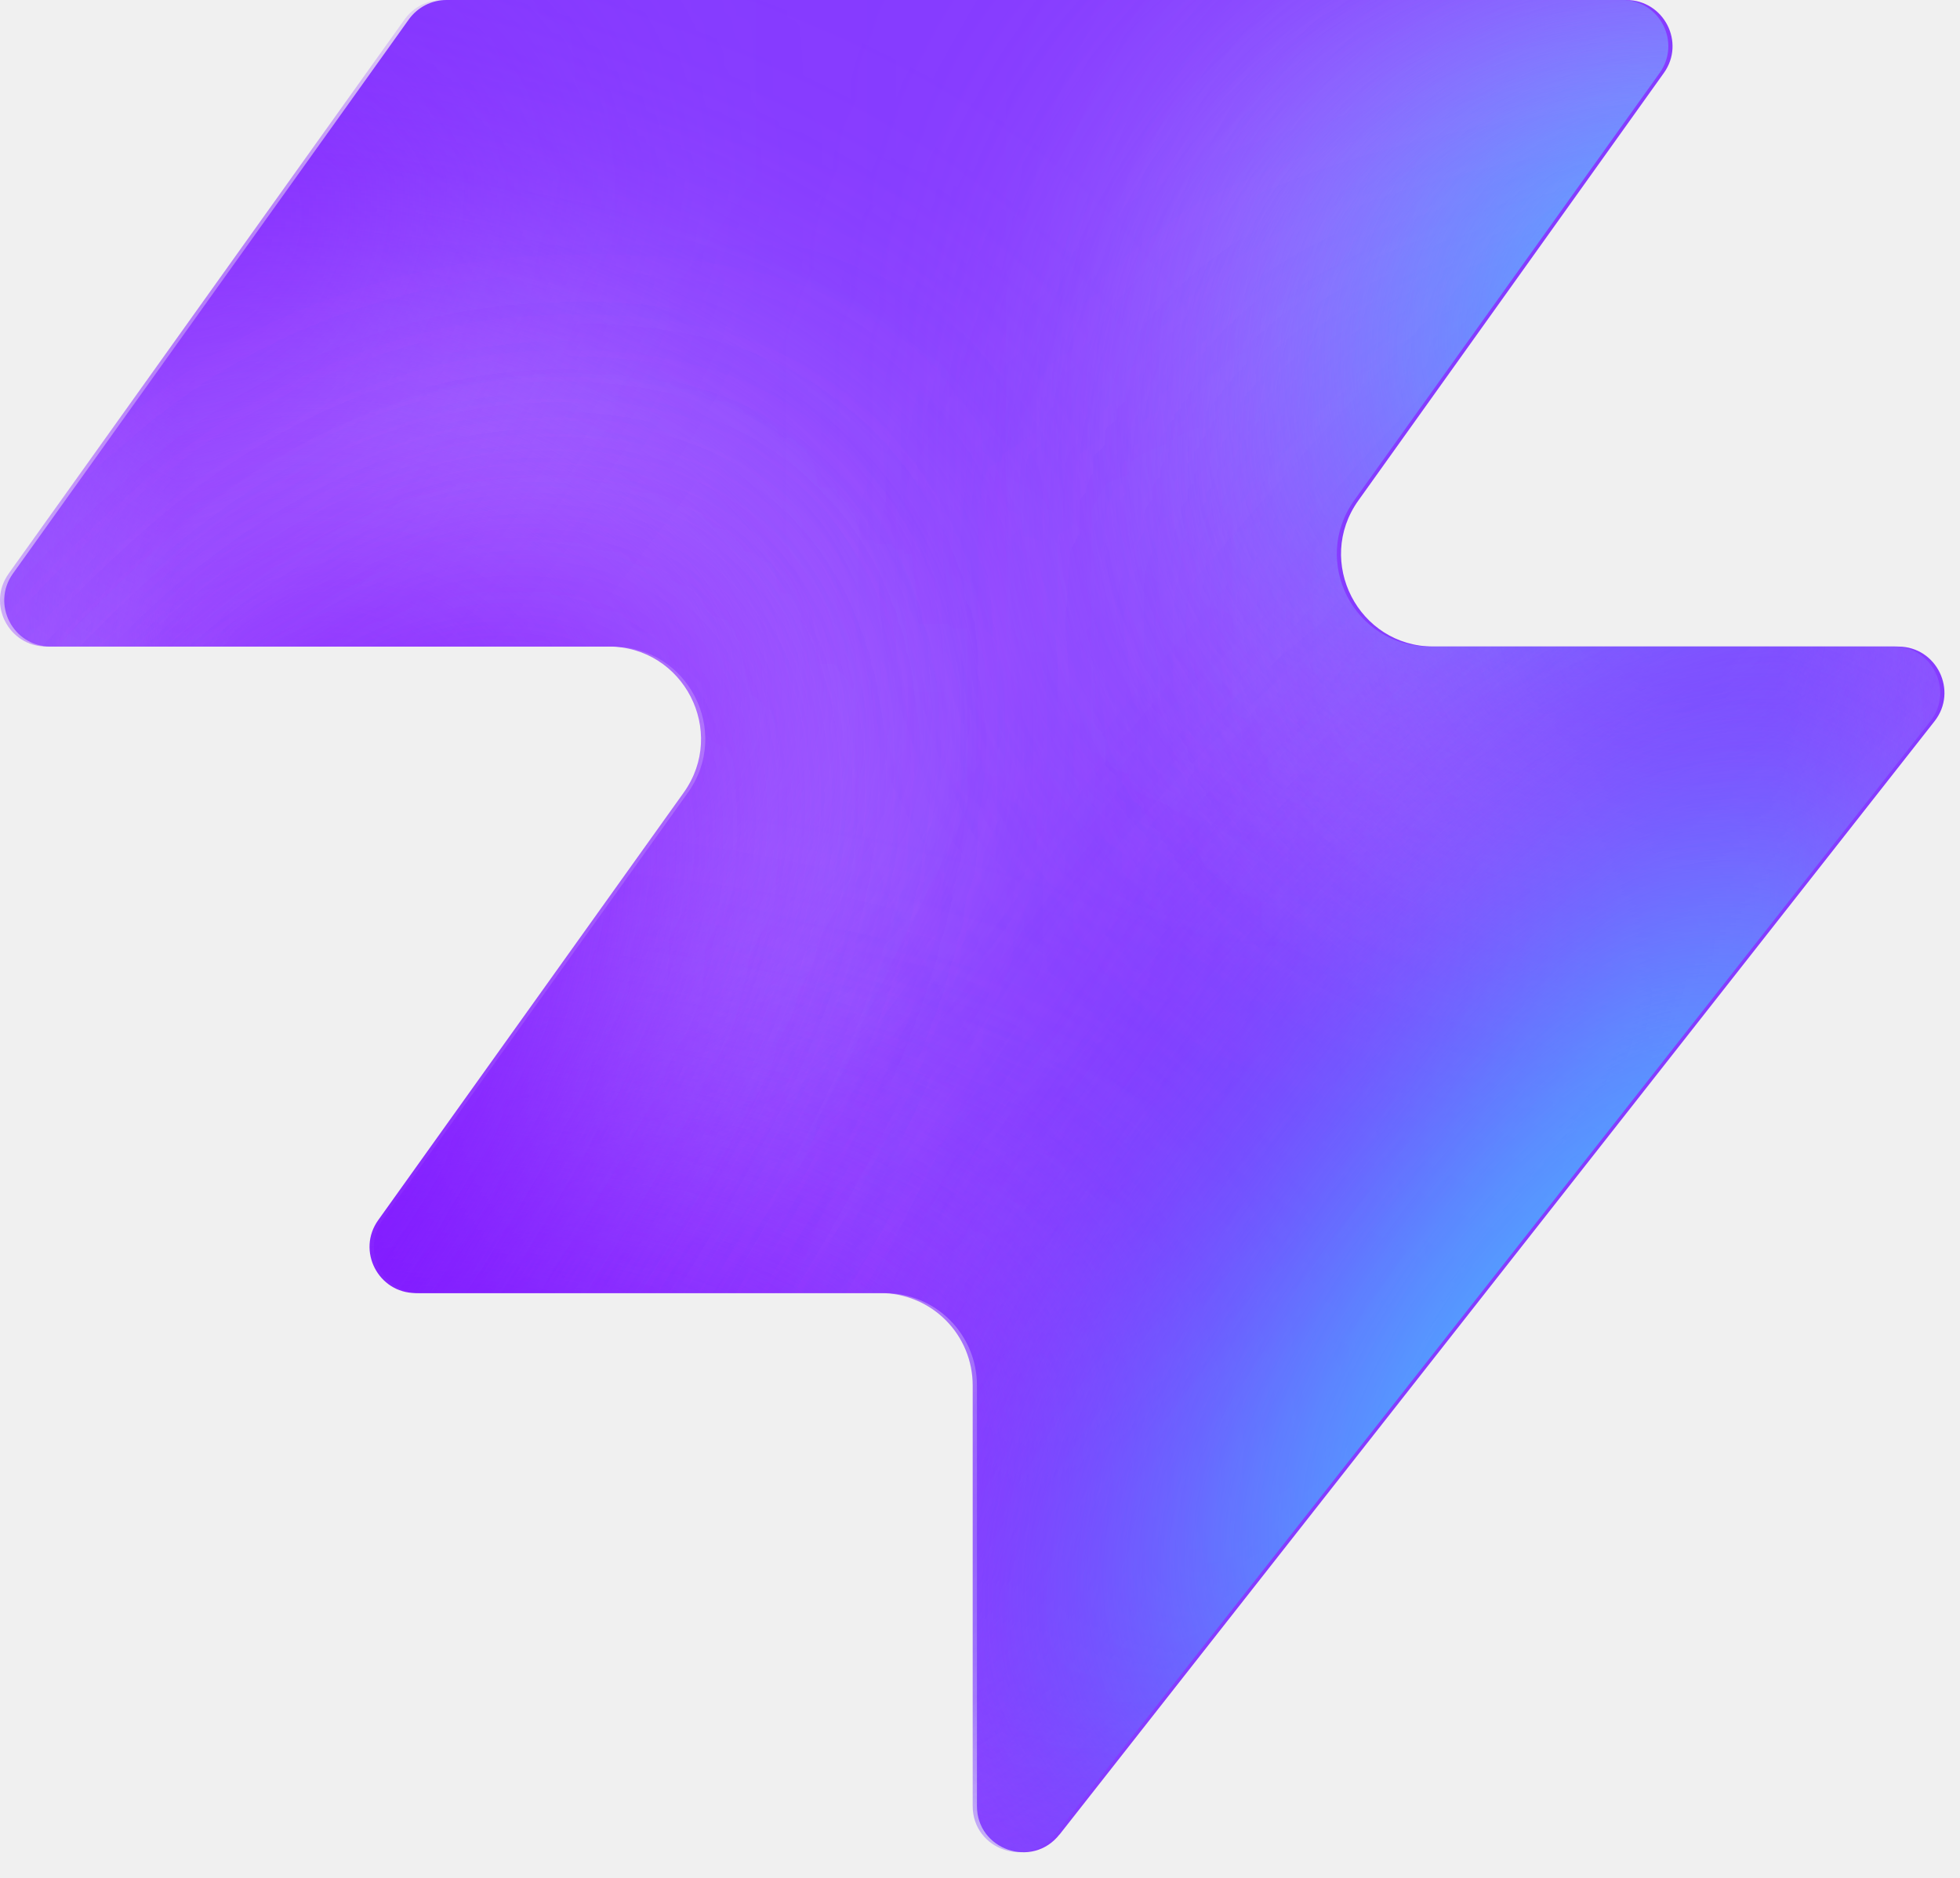
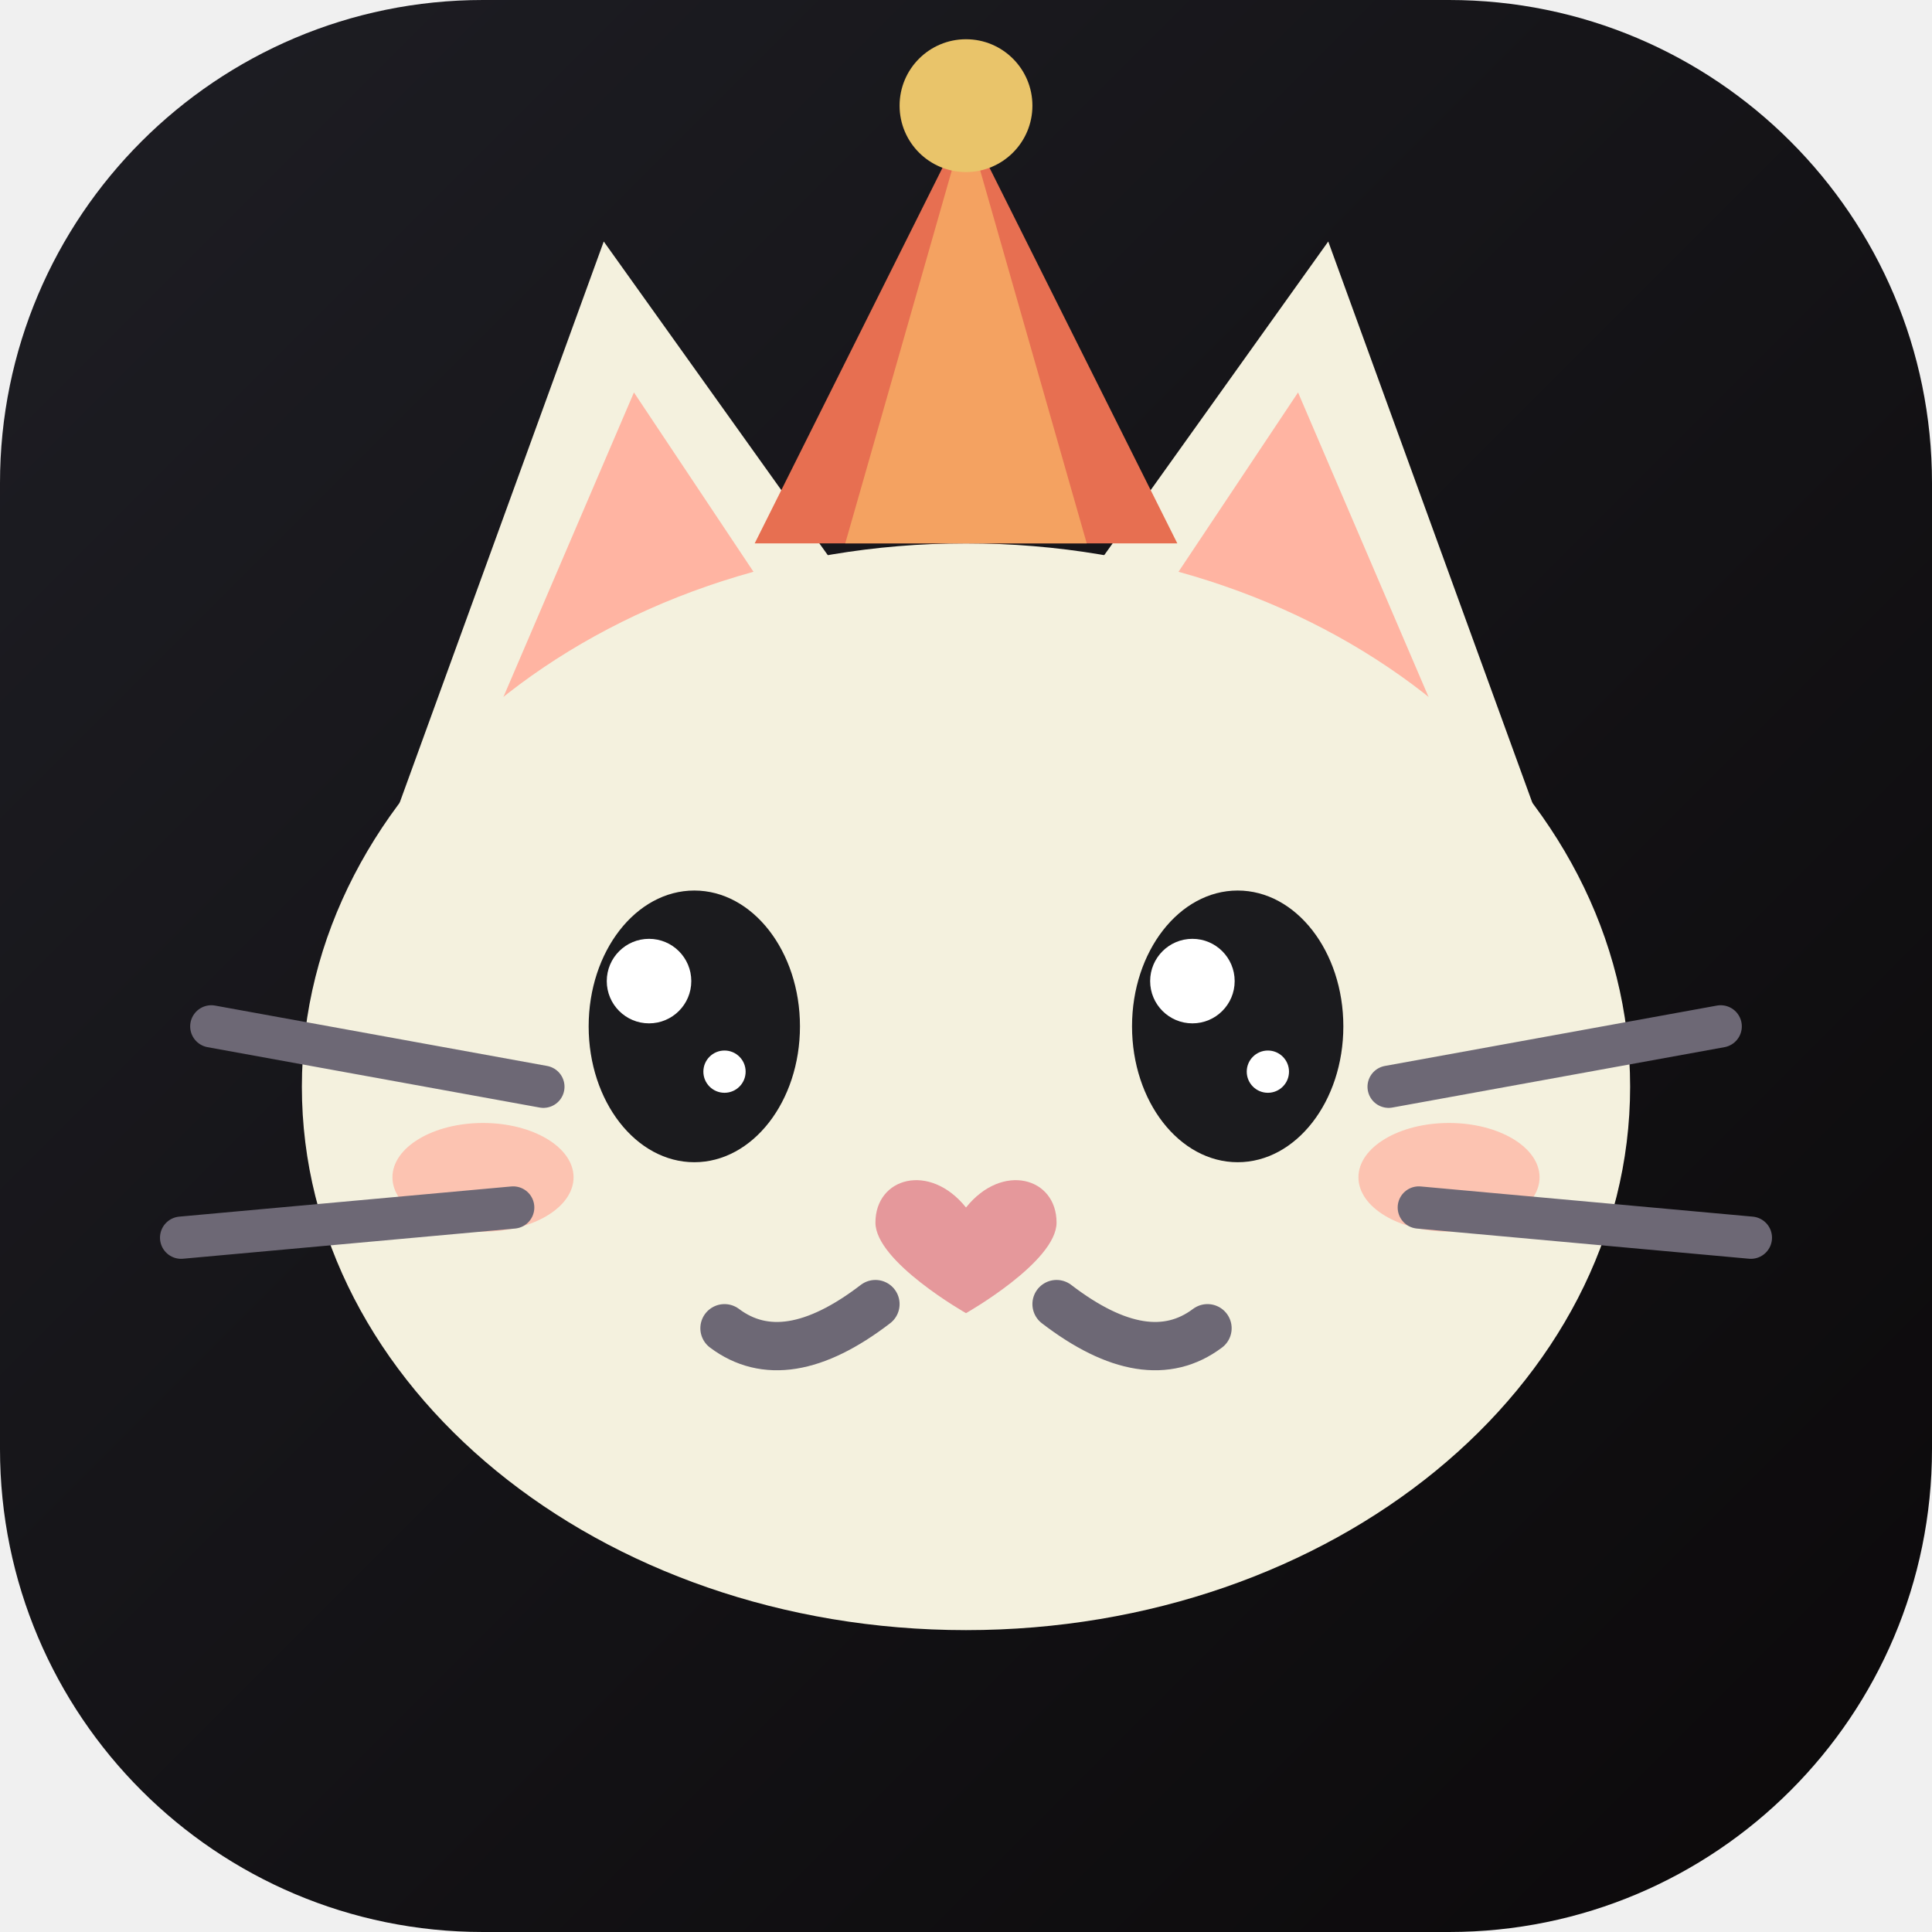
- <svg xmlns="http://www.w3.org/2000/svg" width="48" height="46" fill="none" viewBox="0 0 48 46">
-   <path fill="#863bff" d="M25.946 44.938c-.664.845-2.021.375-2.021-.698V33.937a2.26 2.26 0 0 0-2.262-2.262H10.287c-.92 0-1.456-1.04-.92-1.788l7.48-10.471c1.07-1.497 0-3.578-1.842-3.578H1.237c-.92 0-1.456-1.04-.92-1.788L10.013.474c.214-.297.556-.474.92-.474h28.894c.92 0 1.456 1.04.92 1.788l-7.48 10.471c-1.07 1.498 0 3.579 1.842 3.579h11.377c.943 0 1.473 1.088.89 1.83L25.947 44.94z" style="fill:#863bff;fill:color(display-p3 .525 .23 1);fill-opacity:1" />
-   <mask id="a" width="48" height="46" x="0" y="0" maskUnits="userSpaceOnUse" style="mask-type:alpha">
-     <path fill="#000" d="M25.842 44.938c-.664.844-2.021.375-2.021-.698V33.937a2.26 2.26 0 0 0-2.262-2.262H10.183c-.92 0-1.456-1.04-.92-1.788l7.48-10.471c1.07-1.498 0-3.579-1.842-3.579H1.133c-.92 0-1.456-1.04-.92-1.787L9.91.473c.214-.297.556-.474.92-.474h28.894c.92 0 1.456 1.04.92 1.788l-7.48 10.471c-1.07 1.498 0 3.578 1.842 3.578h11.377c.943 0 1.473 1.088.89 1.832L25.843 44.94z" style="fill:#000;fill-opacity:1" />
-   </mask>
-   <g mask="url(#a)">
-     <g filter="url(#b)">
-       <ellipse cx="5.508" cy="14.704" fill="#ede6ff" rx="5.508" ry="14.704" style="fill:#ede6ff;fill:color(display-p3 .927 .903 1);fill-opacity:1" transform="matrix(.00324 1 1 -.00324 -4.47 31.516)" />
-     </g>
-     <g filter="url(#c)">
-       <ellipse cx="10.399" cy="29.851" fill="#ede6ff" rx="10.399" ry="29.851" style="fill:#ede6ff;fill:color(display-p3 .927 .903 1);fill-opacity:1" transform="matrix(.00324 1 1 -.00324 -39.328 7.883)" />
-     </g>
-     <g filter="url(#d)">
-       <ellipse cx="5.508" cy="30.487" fill="#7e14ff" rx="5.508" ry="30.487" style="fill:#7e14ff;fill:color(display-p3 .492 .077 1);fill-opacity:1" transform="rotate(89.814 -25.913 -14.639)scale(1 -1)" />
-     </g>
-     <g filter="url(#e)">
-       <ellipse cx="5.508" cy="30.599" fill="#7e14ff" rx="5.508" ry="30.599" style="fill:#7e14ff;fill:color(display-p3 .492 .077 1);fill-opacity:1" transform="rotate(89.814 -32.644 -3.334)scale(1 -1)" />
-     </g>
-     <g filter="url(#f)">
-       <ellipse cx="5.508" cy="30.599" fill="#7e14ff" rx="5.508" ry="30.599" style="fill:#7e14ff;fill:color(display-p3 .492 .077 1);fill-opacity:1" transform="matrix(.00324 1 1 -.00324 -34.34 30.47)" />
-     </g>
-     <g filter="url(#g)">
-       <ellipse cx="14.072" cy="22.078" fill="#ede6ff" rx="14.072" ry="22.078" style="fill:#ede6ff;fill:color(display-p3 .927 .903 1);fill-opacity:1" transform="rotate(93.35 24.506 48.493)scale(-1 1)" />
-     </g>
-     <g filter="url(#h)">
-       <ellipse cx="3.47" cy="21.501" fill="#7e14ff" rx="3.47" ry="21.501" style="fill:#7e14ff;fill:color(display-p3 .492 .077 1);fill-opacity:1" transform="rotate(89.009 28.708 47.59)scale(-1 1)" />
-     </g>
-     <g filter="url(#i)">
-       <ellipse cx="3.47" cy="21.501" fill="#7e14ff" rx="3.47" ry="21.501" style="fill:#7e14ff;fill:color(display-p3 .492 .077 1);fill-opacity:1" transform="rotate(89.009 28.708 47.59)scale(-1 1)" />
-     </g>
-     <g filter="url(#j)">
-       <ellipse cx=".387" cy="8.972" fill="#7e14ff" rx="4.407" ry="29.108" style="fill:#7e14ff;fill:color(display-p3 .492 .077 1);fill-opacity:1" transform="rotate(39.51 .387 8.972)" />
-     </g>
-     <g filter="url(#k)">
-       <ellipse cx="47.523" cy="-6.092" fill="#7e14ff" rx="4.407" ry="29.108" style="fill:#7e14ff;fill:color(display-p3 .492 .077 1);fill-opacity:1" transform="rotate(37.892 47.523 -6.092)" />
-     </g>
-     <g filter="url(#l)">
-       <ellipse cx="41.412" cy="6.333" fill="#47bfff" rx="5.971" ry="9.665" style="fill:#47bfff;fill:color(display-p3 .28 .748 1);fill-opacity:1" transform="rotate(37.892 41.412 6.333)" />
-     </g>
-     <g filter="url(#m)">
-       <ellipse cx="-1.879" cy="38.332" fill="#7e14ff" rx="4.407" ry="29.108" style="fill:#7e14ff;fill:color(display-p3 .492 .077 1);fill-opacity:1" transform="rotate(37.892 -1.88 38.332)" />
-     </g>
-     <g filter="url(#n)">
-       <ellipse cx="-1.879" cy="38.332" fill="#7e14ff" rx="4.407" ry="29.108" style="fill:#7e14ff;fill:color(display-p3 .492 .077 1);fill-opacity:1" transform="rotate(37.892 -1.88 38.332)" />
-     </g>
-     <g filter="url(#o)">
-       <ellipse cx="35.651" cy="29.907" fill="#7e14ff" rx="4.407" ry="29.108" style="fill:#7e14ff;fill:color(display-p3 .492 .077 1);fill-opacity:1" transform="rotate(37.892 35.651 29.907)" />
-     </g>
-     <g filter="url(#p)">
-       <ellipse cx="38.418" cy="32.4" fill="#47bfff" rx="5.971" ry="15.297" style="fill:#47bfff;fill:color(display-p3 .28 .748 1);fill-opacity:1" transform="rotate(37.892 38.418 32.4)" />
-     </g>
-   </g>
+ <svg xmlns="http://www.w3.org/2000/svg" viewBox="0 0 64 64" width="64" height="64">
  <defs>
-     <filter id="b" width="60.045" height="41.654" x="-19.77" y="16.149" color-interpolation-filters="sRGB" filterUnits="userSpaceOnUse">
-       <feFlood flood-opacity="0" result="BackgroundImageFix" />
-       <feBlend in="SourceGraphic" in2="BackgroundImageFix" result="shape" />
-       <feGaussianBlur result="effect1_foregroundBlur_2002_17158" stdDeviation="7.659" />
-     </filter>
-     <filter id="c" width="90.34" height="51.437" x="-54.613" y="-7.533" color-interpolation-filters="sRGB" filterUnits="userSpaceOnUse">
-       <feFlood flood-opacity="0" result="BackgroundImageFix" />
-       <feBlend in="SourceGraphic" in2="BackgroundImageFix" result="shape" />
-       <feGaussianBlur result="effect1_foregroundBlur_2002_17158" stdDeviation="7.659" />
-     </filter>
-     <filter id="d" width="79.355" height="29.4" x="-49.64" y="2.03" color-interpolation-filters="sRGB" filterUnits="userSpaceOnUse">
-       <feFlood flood-opacity="0" result="BackgroundImageFix" />
-       <feBlend in="SourceGraphic" in2="BackgroundImageFix" result="shape" />
-       <feGaussianBlur result="effect1_foregroundBlur_2002_17158" stdDeviation="4.596" />
-     </filter>
-     <filter id="e" width="79.579" height="29.4" x="-45.045" y="20.029" color-interpolation-filters="sRGB" filterUnits="userSpaceOnUse">
-       <feFlood flood-opacity="0" result="BackgroundImageFix" />
-       <feBlend in="SourceGraphic" in2="BackgroundImageFix" result="shape" />
-       <feGaussianBlur result="effect1_foregroundBlur_2002_17158" stdDeviation="4.596" />
-     </filter>
-     <filter id="f" width="79.579" height="29.4" x="-43.513" y="21.178" color-interpolation-filters="sRGB" filterUnits="userSpaceOnUse">
-       <feFlood flood-opacity="0" result="BackgroundImageFix" />
-       <feBlend in="SourceGraphic" in2="BackgroundImageFix" result="shape" />
-       <feGaussianBlur result="effect1_foregroundBlur_2002_17158" stdDeviation="4.596" />
-     </filter>
-     <filter id="g" width="74.749" height="58.852" x="15.756" y="-17.901" color-interpolation-filters="sRGB" filterUnits="userSpaceOnUse">
-       <feFlood flood-opacity="0" result="BackgroundImageFix" />
-       <feBlend in="SourceGraphic" in2="BackgroundImageFix" result="shape" />
-       <feGaussianBlur result="effect1_foregroundBlur_2002_17158" stdDeviation="7.659" />
-     </filter>
-     <filter id="h" width="61.377" height="25.362" x="23.548" y="2.284" color-interpolation-filters="sRGB" filterUnits="userSpaceOnUse">
-       <feFlood flood-opacity="0" result="BackgroundImageFix" />
-       <feBlend in="SourceGraphic" in2="BackgroundImageFix" result="shape" />
-       <feGaussianBlur result="effect1_foregroundBlur_2002_17158" stdDeviation="4.596" />
-     </filter>
-     <filter id="i" width="61.377" height="25.362" x="23.548" y="2.284" color-interpolation-filters="sRGB" filterUnits="userSpaceOnUse">
-       <feFlood flood-opacity="0" result="BackgroundImageFix" />
-       <feBlend in="SourceGraphic" in2="BackgroundImageFix" result="shape" />
-       <feGaussianBlur result="effect1_foregroundBlur_2002_17158" stdDeviation="4.596" />
-     </filter>
-     <filter id="j" width="56.045" height="63.649" x="-27.636" y="-22.853" color-interpolation-filters="sRGB" filterUnits="userSpaceOnUse">
-       <feFlood flood-opacity="0" result="BackgroundImageFix" />
-       <feBlend in="SourceGraphic" in2="BackgroundImageFix" result="shape" />
-       <feGaussianBlur result="effect1_foregroundBlur_2002_17158" stdDeviation="4.596" />
-     </filter>
-     <filter id="k" width="54.814" height="64.646" x="20.116" y="-38.415" color-interpolation-filters="sRGB" filterUnits="userSpaceOnUse">
-       <feFlood flood-opacity="0" result="BackgroundImageFix" />
-       <feBlend in="SourceGraphic" in2="BackgroundImageFix" result="shape" />
-       <feGaussianBlur result="effect1_foregroundBlur_2002_17158" stdDeviation="4.596" />
-     </filter>
-     <filter id="l" width="33.541" height="35.313" x="24.641" y="-11.323" color-interpolation-filters="sRGB" filterUnits="userSpaceOnUse">
-       <feFlood flood-opacity="0" result="BackgroundImageFix" />
-       <feBlend in="SourceGraphic" in2="BackgroundImageFix" result="shape" />
-       <feGaussianBlur result="effect1_foregroundBlur_2002_17158" stdDeviation="4.596" />
-     </filter>
-     <filter id="m" width="54.814" height="64.646" x="-29.286" y="6.009" color-interpolation-filters="sRGB" filterUnits="userSpaceOnUse">
-       <feFlood flood-opacity="0" result="BackgroundImageFix" />
-       <feBlend in="SourceGraphic" in2="BackgroundImageFix" result="shape" />
-       <feGaussianBlur result="effect1_foregroundBlur_2002_17158" stdDeviation="4.596" />
-     </filter>
-     <filter id="n" width="54.814" height="64.646" x="-29.286" y="6.009" color-interpolation-filters="sRGB" filterUnits="userSpaceOnUse">
-       <feFlood flood-opacity="0" result="BackgroundImageFix" />
-       <feBlend in="SourceGraphic" in2="BackgroundImageFix" result="shape" />
-       <feGaussianBlur result="effect1_foregroundBlur_2002_17158" stdDeviation="4.596" />
-     </filter>
-     <filter id="o" width="54.814" height="64.646" x="8.244" y="-2.416" color-interpolation-filters="sRGB" filterUnits="userSpaceOnUse">
-       <feFlood flood-opacity="0" result="BackgroundImageFix" />
-       <feBlend in="SourceGraphic" in2="BackgroundImageFix" result="shape" />
-       <feGaussianBlur result="effect1_foregroundBlur_2002_17158" stdDeviation="4.596" />
-     </filter>
-     <filter id="p" width="39.409" height="43.623" x="18.713" y="10.588" color-interpolation-filters="sRGB" filterUnits="userSpaceOnUse">
-       <feFlood flood-opacity="0" result="BackgroundImageFix" />
-       <feBlend in="SourceGraphic" in2="BackgroundImageFix" result="shape" />
-       <feGaussianBlur result="effect1_foregroundBlur_2002_17158" stdDeviation="4.596" />
-     </filter>
+     <linearGradient id="catGrad" x1="0%" y1="0%" x2="100%" y2="100%">
+       <stop offset="0%" stop-color="#ffb4a2" />
+       <stop offset="100%" stop-color="#e5989b" />
+     </linearGradient>
+     <linearGradient id="bgGrad" x1="0%" y1="0%" x2="100%" y2="100%">
+       <stop offset="0%" stop-color="#1e1e24" />
+       <stop offset="100%" stop-color="#0b090a" />
+     </linearGradient>
  </defs>
+   <rect width="64" height="64" rx="16" fill="url(#bgGrad)" />
+   <polygon points="12,30 20,8 30,22" fill="#f4f1de" />
+   <polygon points="15,27 21,13 27,22" fill="#ffb4a2" />
+   <polygon points="52,30 44,8 34,22" fill="#f4f1de" />
+   <polygon points="49,27 43,13 37,22" fill="#ffb4a2" />
+   <ellipse cx="32" cy="36" rx="22" ry="18" fill="#f4f1de" />
+   <ellipse cx="23" cy="34" rx="3.5" ry="4.5" fill="#1b1b1e" />
+   <ellipse cx="41" cy="34" rx="3.5" ry="4.5" fill="#1b1b1e" />
+   <circle cx="21.5" cy="32.5" r="1.4" fill="#ffffff" />
+   <circle cx="24" cy="35.5" r="0.7" fill="#ffffff" />
+   <circle cx="39.5" cy="32.5" r="1.4" fill="#ffffff" />
+   <circle cx="42" cy="35.5" r="0.7" fill="#ffffff" />
+   <path d="M32 40 C30.8 38.5 29 39 29 40.5 C29 41.8 32 43.5 32 43.5 C32 43.5 35 41.8 35 40.5 C35 39 33.2 38.5 32 40 Z" fill="#e5989b" />
+   <path d="M29 43.2 Q26 45.5 24 44" fill="none" stroke="#6d6875" stroke-width="1.6" stroke-linecap="round" />
+   <path d="M35 43.2 Q38 45.5 40 44" fill="none" stroke="#6d6875" stroke-width="1.6" stroke-linecap="round" />
+   <ellipse cx="16" cy="39" rx="3" ry="1.8" fill="#ffb4a2" opacity="0.75" />
+   <ellipse cx="48" cy="39" rx="3" ry="1.8" fill="#ffb4a2" opacity="0.75" />
+   <path d="M18 36 L7 34" stroke="#6d6875" stroke-width="1.4" stroke-linecap="round" />
+   <path d="M17 40 L6 41" stroke="#6d6875" stroke-width="1.4" stroke-linecap="round" />
+   <path d="M46 36 L57 34" stroke="#6d6875" stroke-width="1.4" stroke-linecap="round" />
+   <path d="M47 40 L58 41" stroke="#6d6875" stroke-width="1.4" stroke-linecap="round" />
+   <polygon points="32,4 25,18 39,18" fill="#e76f51" />
+   <polygon points="32,4 28,18 36,18" fill="#f4a261" />
+   <circle cx="32" cy="3.5" r="2.2" fill="#e9c46a" />
</svg>
